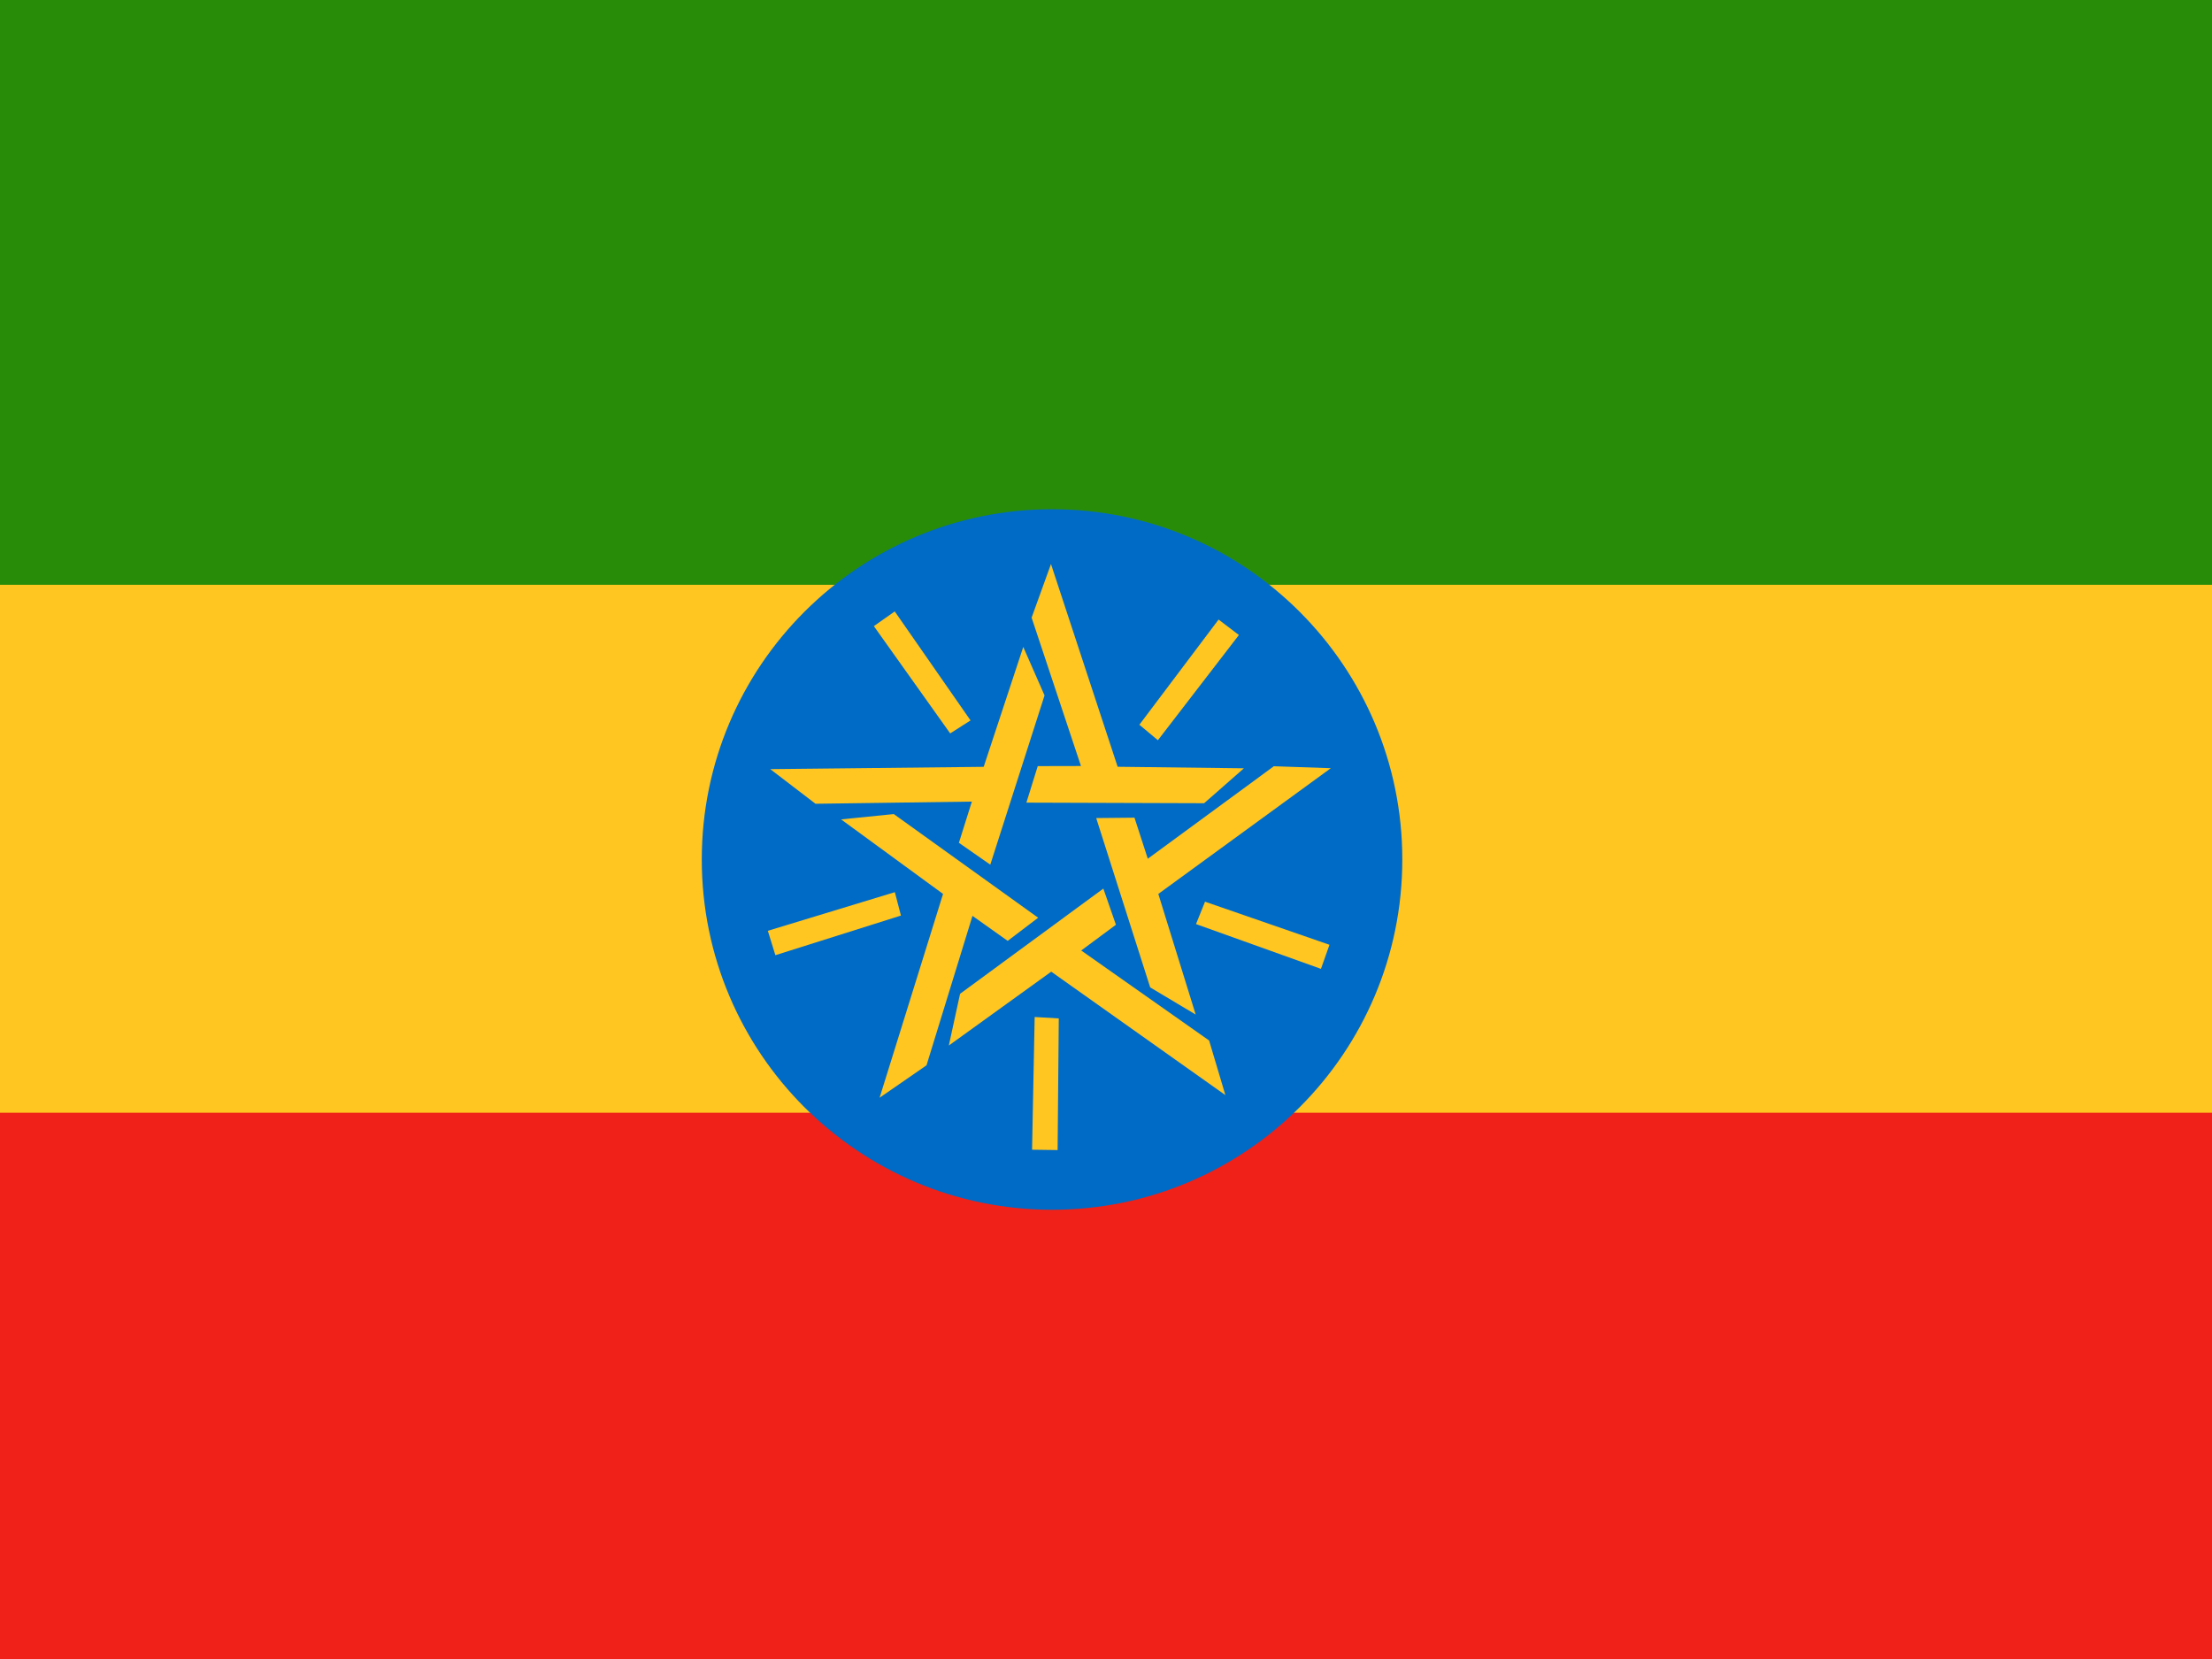
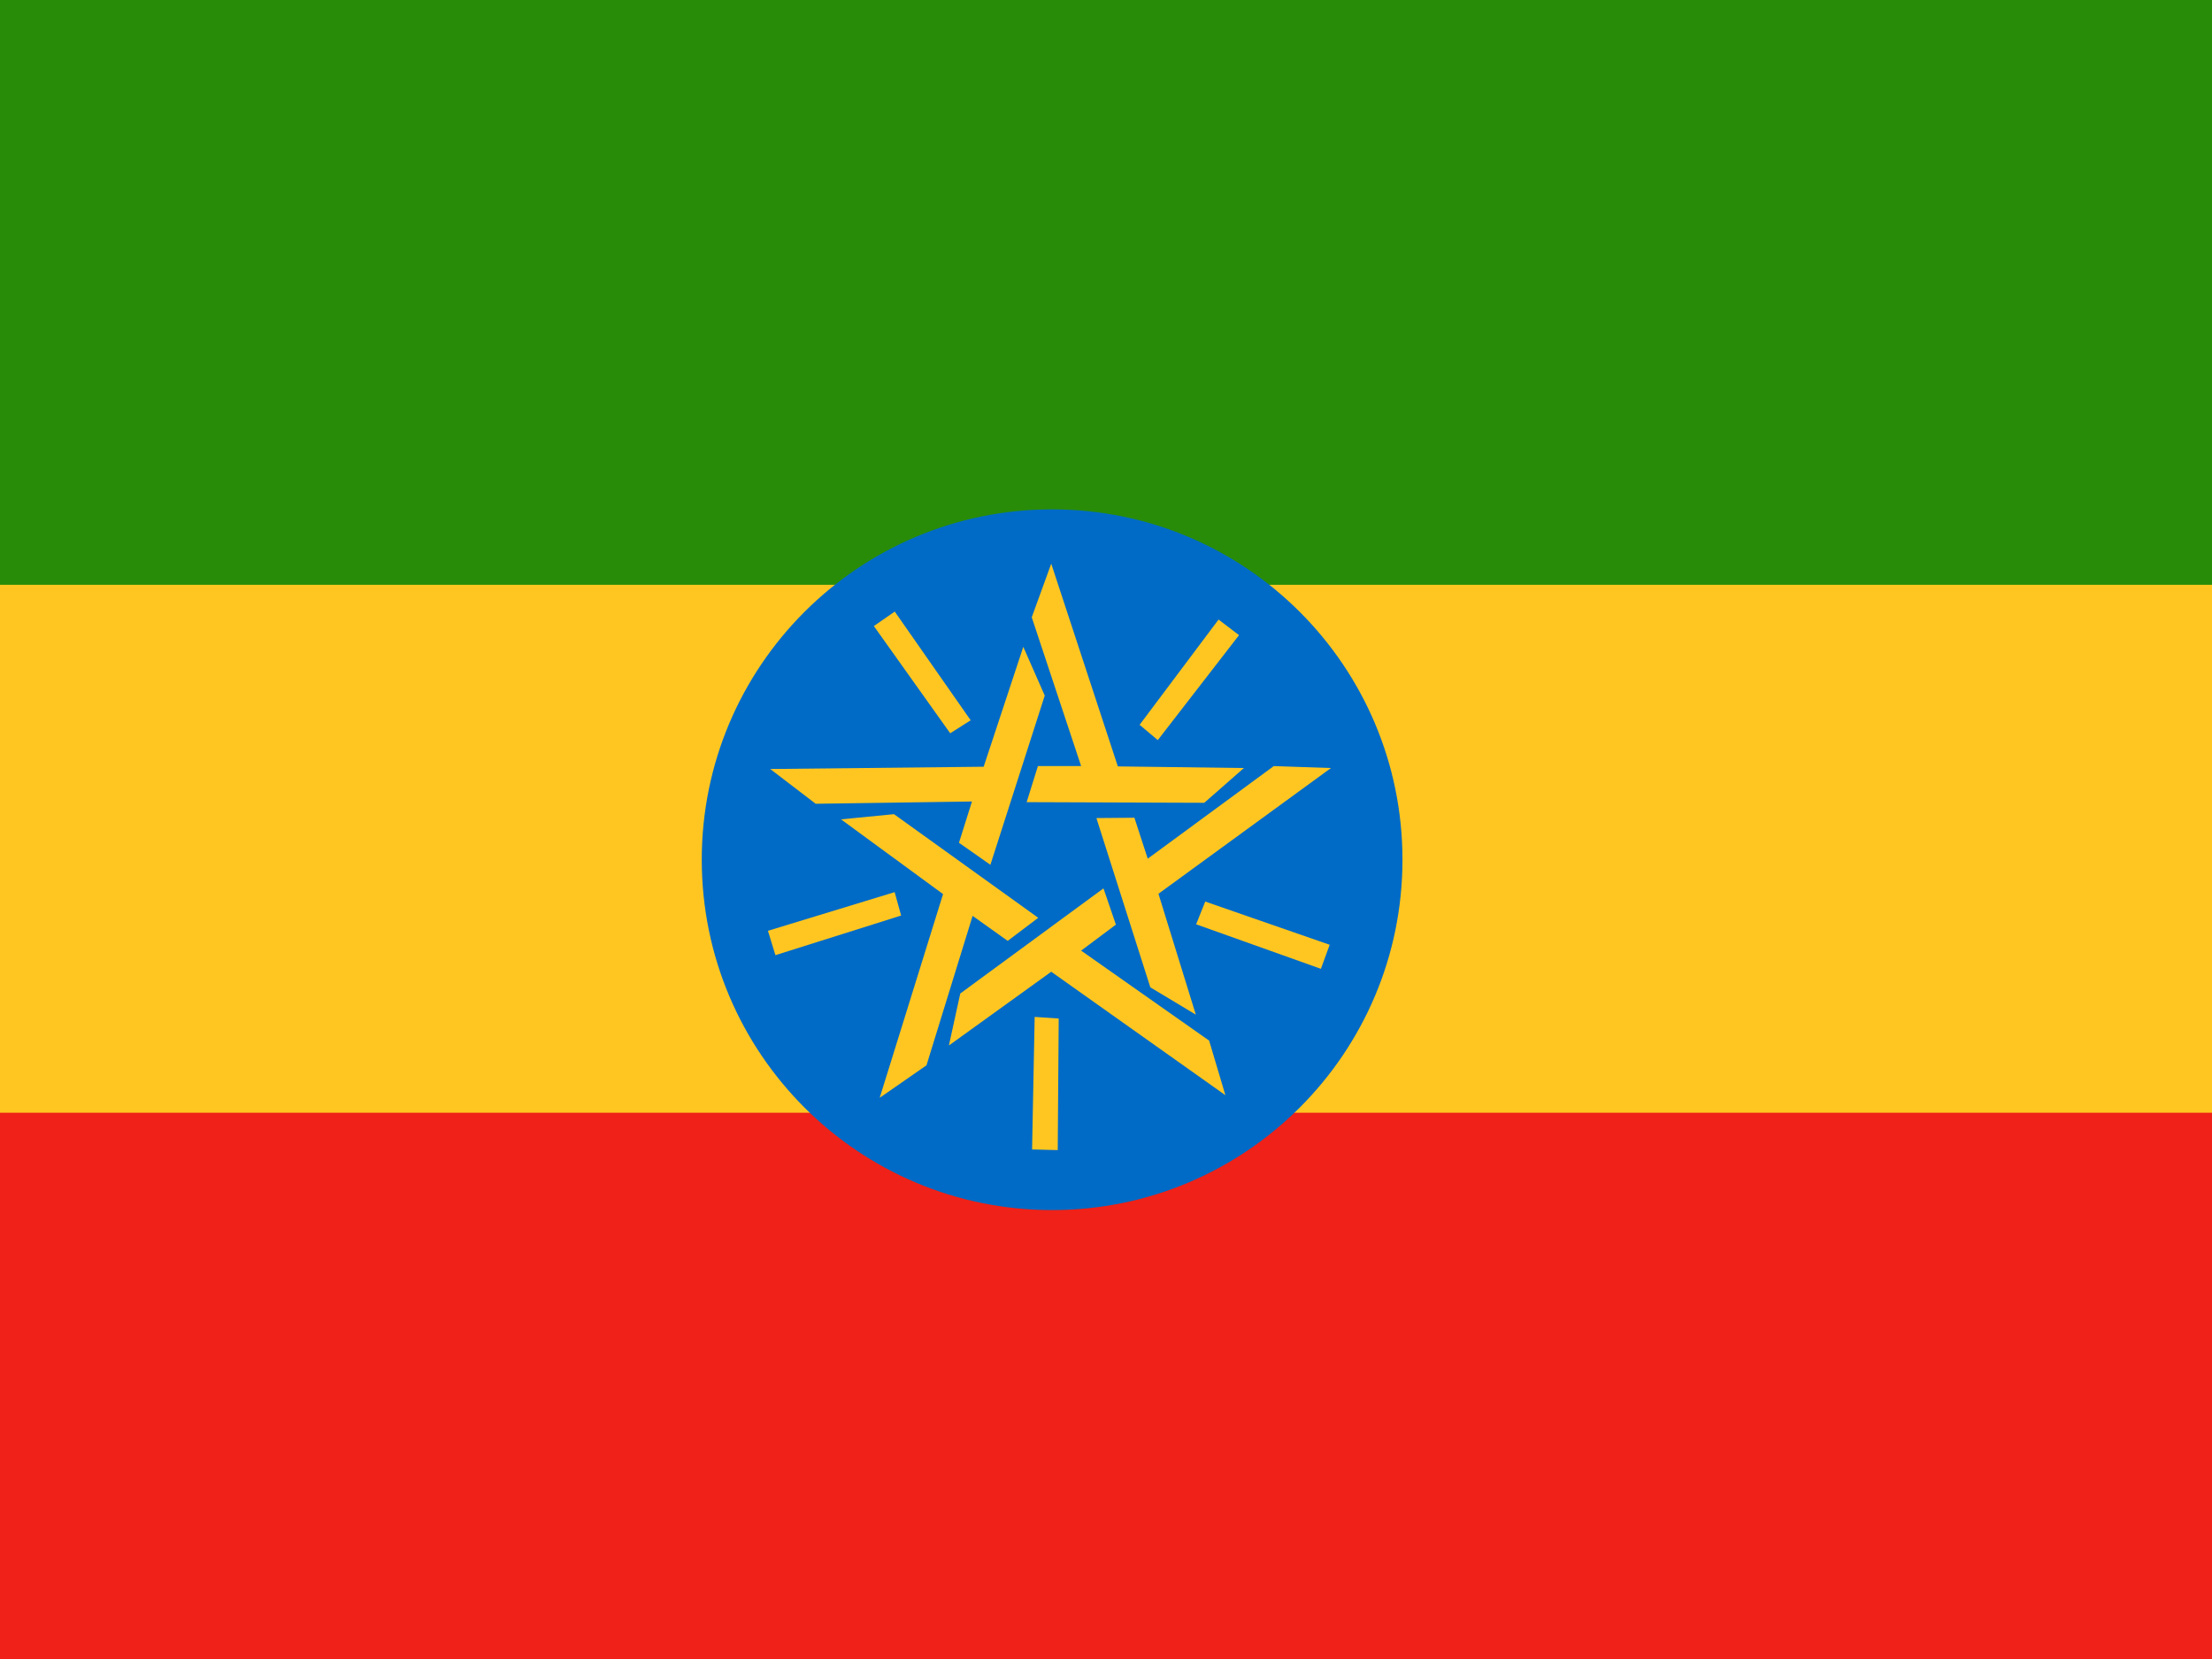
<svg xmlns="http://www.w3.org/2000/svg" id="flag-icon-css-et" width="640" height="480">
  <defs>
    <clipPath id="a">
-       <path fill-opacity=".67" d="M-61.31 0h682.67v512H-61.31z" />
+       <path fill-opacity=".7" d="M-61.3 0h682.7v512H-61.3z" />
    </clipPath>
  </defs>
-   <g fill-rule="evenodd" stroke-width="1pt" clip-path="url(#a)" transform="translate(57.48) scale(.94)">
-     <path fill="#ffc621" d="M-237.99 3.5h1037.9v498h-1037.9z" />
+   <g fill-rule="evenodd" stroke-width="1pt" clip-path="url(#a)" transform="translate(57.5) scale(.94)">
+     <path fill="#ffc621" d="M-238 3.5H800v498H-238z" />
    <path fill="#ef2118" d="M-240 342.5H799.3V512H-240z" />
-     <path fill="#298c08" d="M-237.99 0h1038v180h-1038z" />
-     <ellipse cx="534.22" cy="352.97" fill="#006bc6" rx="199.65" ry="199.65" transform="matrix(.54 0 0 .54 -25.81 73.95)" />
-     <path fill="#ffc621" d="M214.25 188.2l-6.43 4.52 23.5 33.02 6.26-4-23.33-33.54zm29.41 77.94l-9.66-6.73 3.99-12.68-48.12.67-13.93-10.66 65.69-.71 12.18-36.9 6.55 14.92-16.7 52.1zm76.52-70.68l-6.25-4.76-24.38 32.37 5.7 4.77 24.93-32.38zm-65.41 51.59l3.5-11.24 13.3-.03-15.19-45.67 5.96-16.5 20.52 62.4 38.87.47-12.25 10.75-54.71-.18zm90.67 51.16l2.62-7.41-38.3-13.26-2.78 6.89 38.46 13.78zm-69.18-46.41l11.78-.12 4.1 12.64 38.8-28.47 17.54.6-53.1 38.7 11.5 37.13-14-8.36-16.62-52.12zm-19.75 102.08l7.87.11.36-40.52-7.42-.44-.8 40.85zm21.95-80.37l3.87 11.13-10.68 7.92 39.36 27.7 5.01 16.81-53.6-37.99-31.52 22.73 3.46-15.92 44.1-32.38zM175.19 286.5l2.32 7.51 38.65-12.2-1.88-7.2-39.09 11.89zm83.2-4.02l-9.37 7.12-10.84-7.7-14.15 46-14.44 9.98 19.53-62.73-31.38-22.94 16.22-1.64 44.44 31.91z" />
+     <path fill="#298c08" d="M-238 0H800v180H-238z" />
+     <ellipse cx="534.2" cy="353" fill="#006bc6" rx="199.7" ry="199.7" transform="matrix(.54 0 0 .54 -25.8 74)" />
+     <path fill="#ffc621" d="M214.3 188.2l-6.5 4.5 23.5 33 6.3-4-23.4-33.5zm29.4 78l-9.7-6.8 4-12.7-48.1.7-14-10.7 65.7-.7 12.2-36.9 6.6 15-16.7 52zm76.5-70.7l-6.3-4.8-24.3 32.4 5.6 4.7 25-32.3zM254.8 247l3.5-11.2h13.3L256.4 190l6-16.5 20.5 62.4 38.8.5-12.2 10.7-54.7-.2zm90.6 51.2l2.7-7.4-38.3-13.3-2.8 7 38.4 13.7zm-69.1-46.4l11.7-.1 4.1 12.6 38.8-28.5 17.6.6-53.1 38.7 11.5 37.2-14-8.4-16.6-52.1zm-19.8 102l7.9.2.3-40.5-7.4-.5-.8 40.9zm22-80.3l3.8 11.1-10.7 8 39.4 27.7 5 16.8-53.6-38-31.5 22.7 3.5-16 44-32.3zm-103.3 13l2.3 7.5 38.7-12.2-2-7.2-39 11.9zm83.2-4l-9.4 7.1-10.8-7.7-14.2 46-14.4 10 19.5-62.7-31.4-23 16.3-1.6 44.4 31.9z" />
  </g>
</svg>
